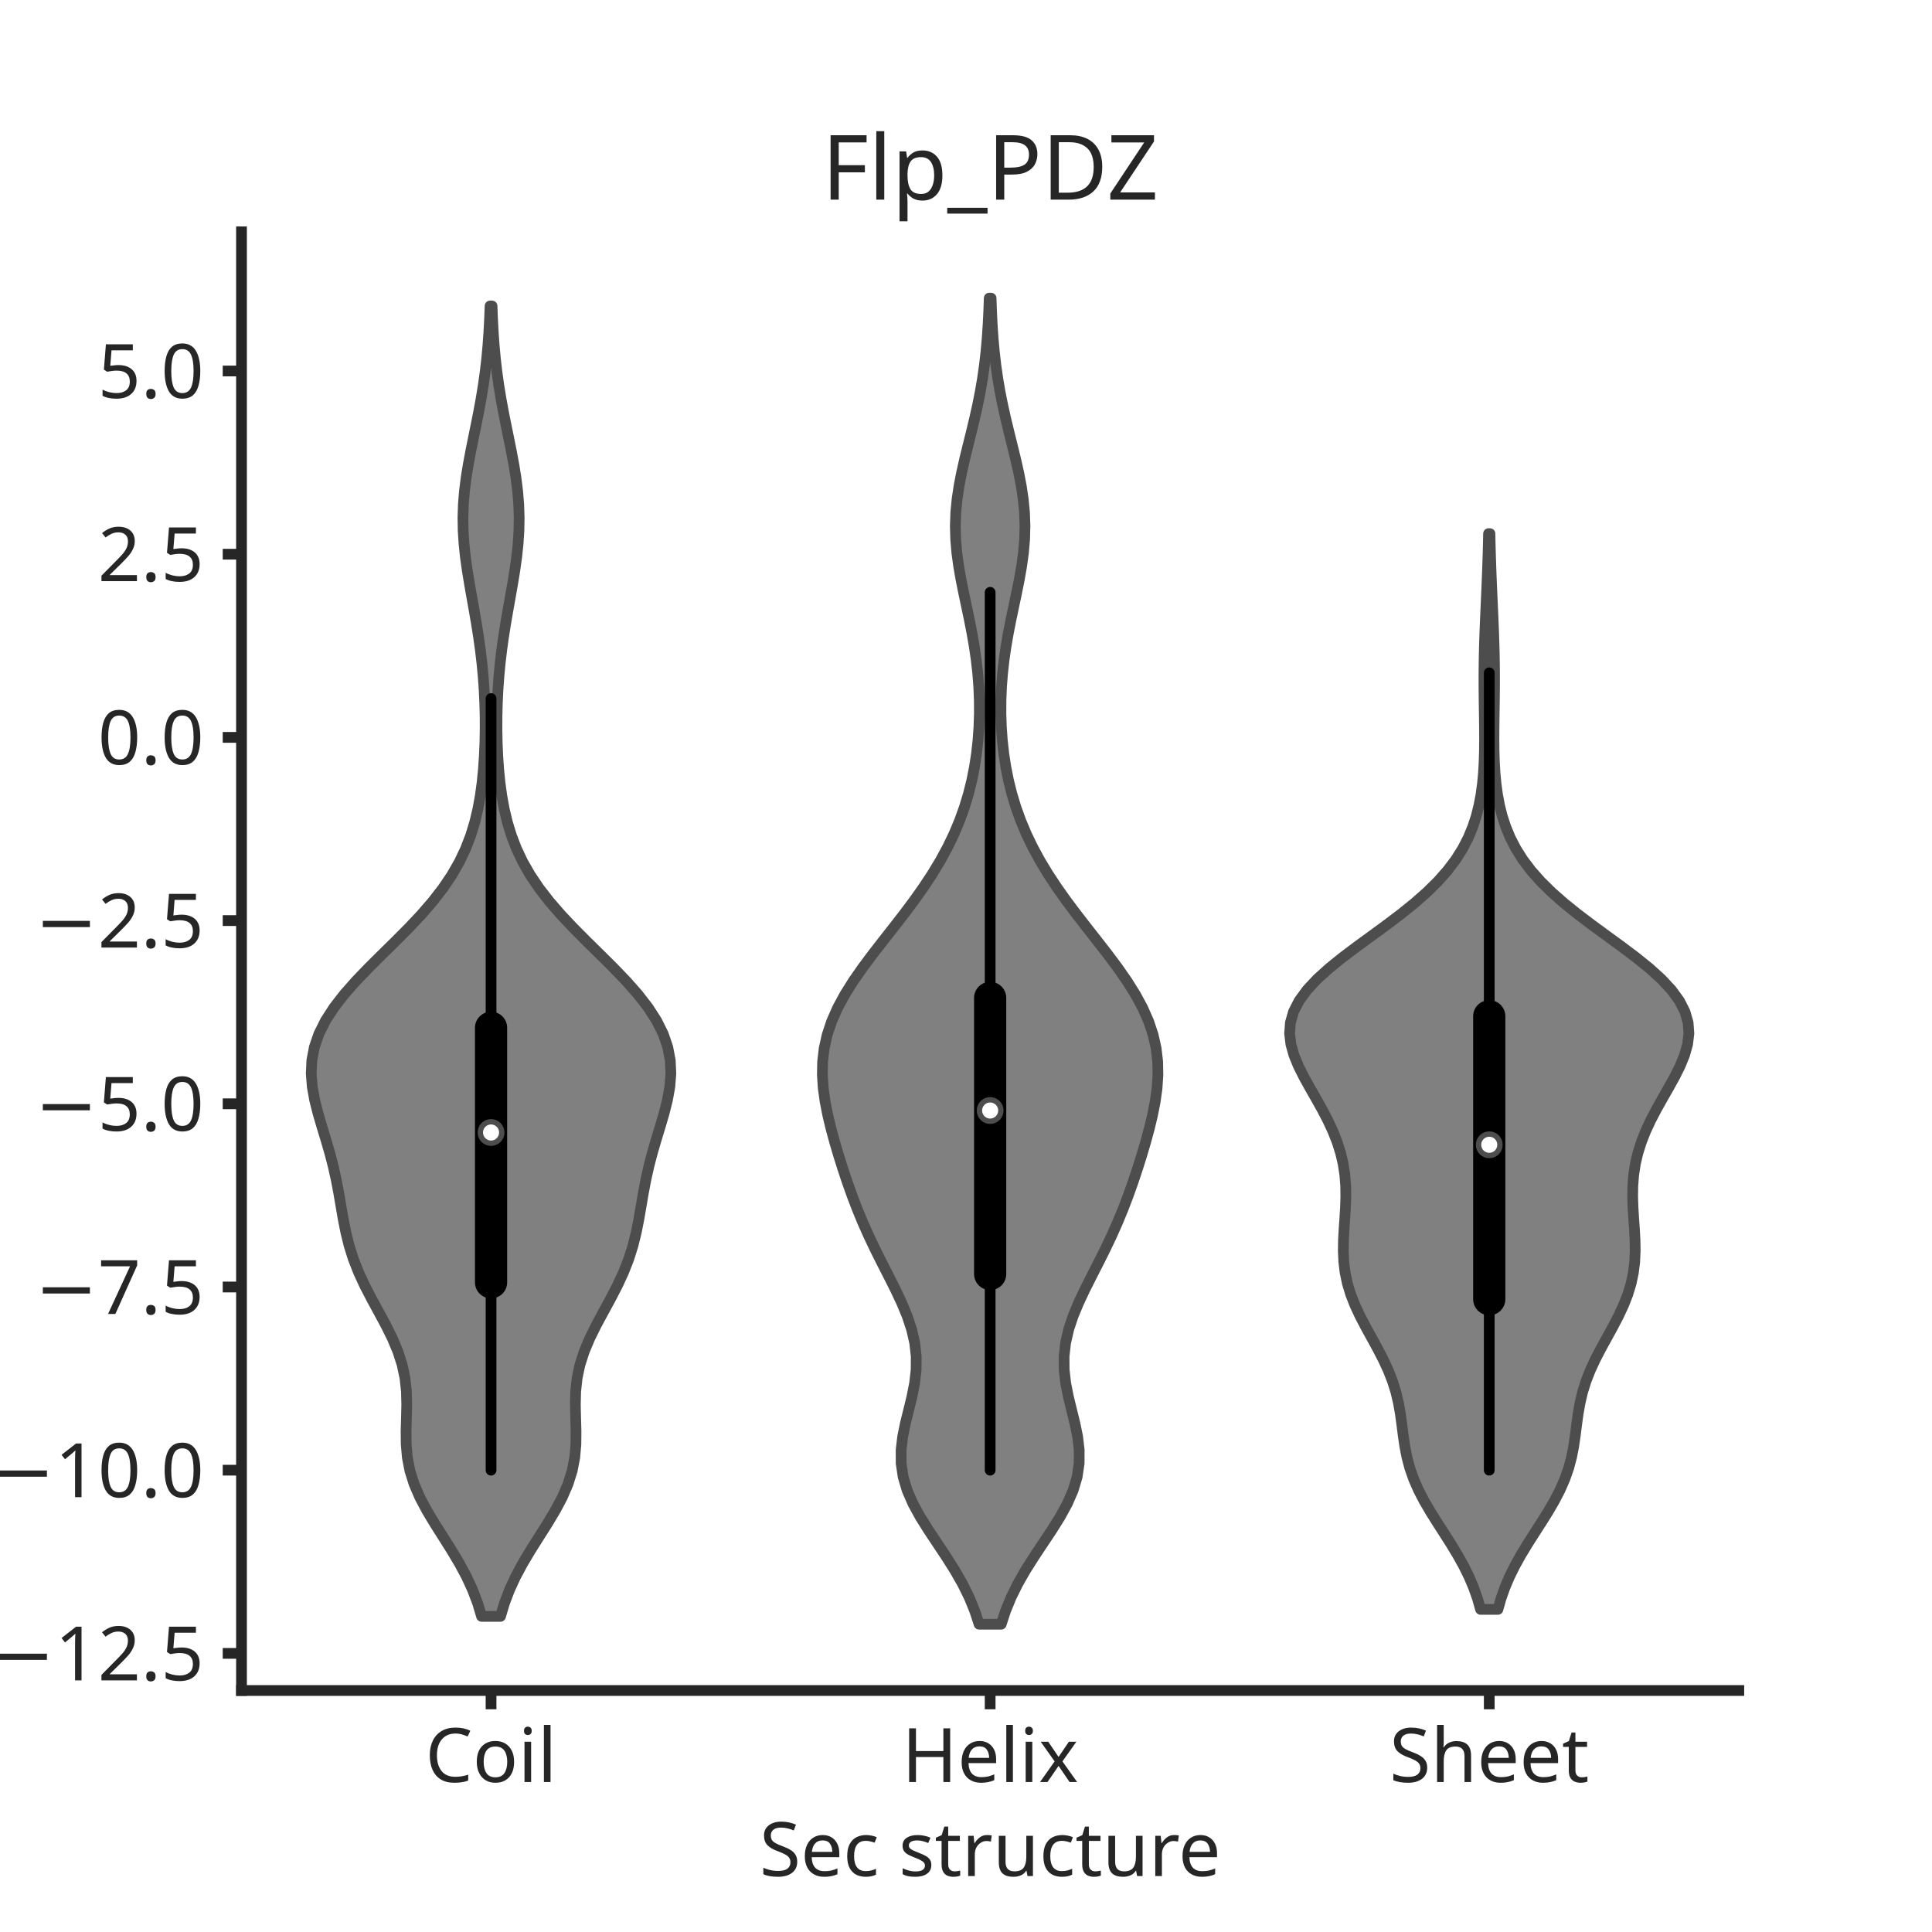
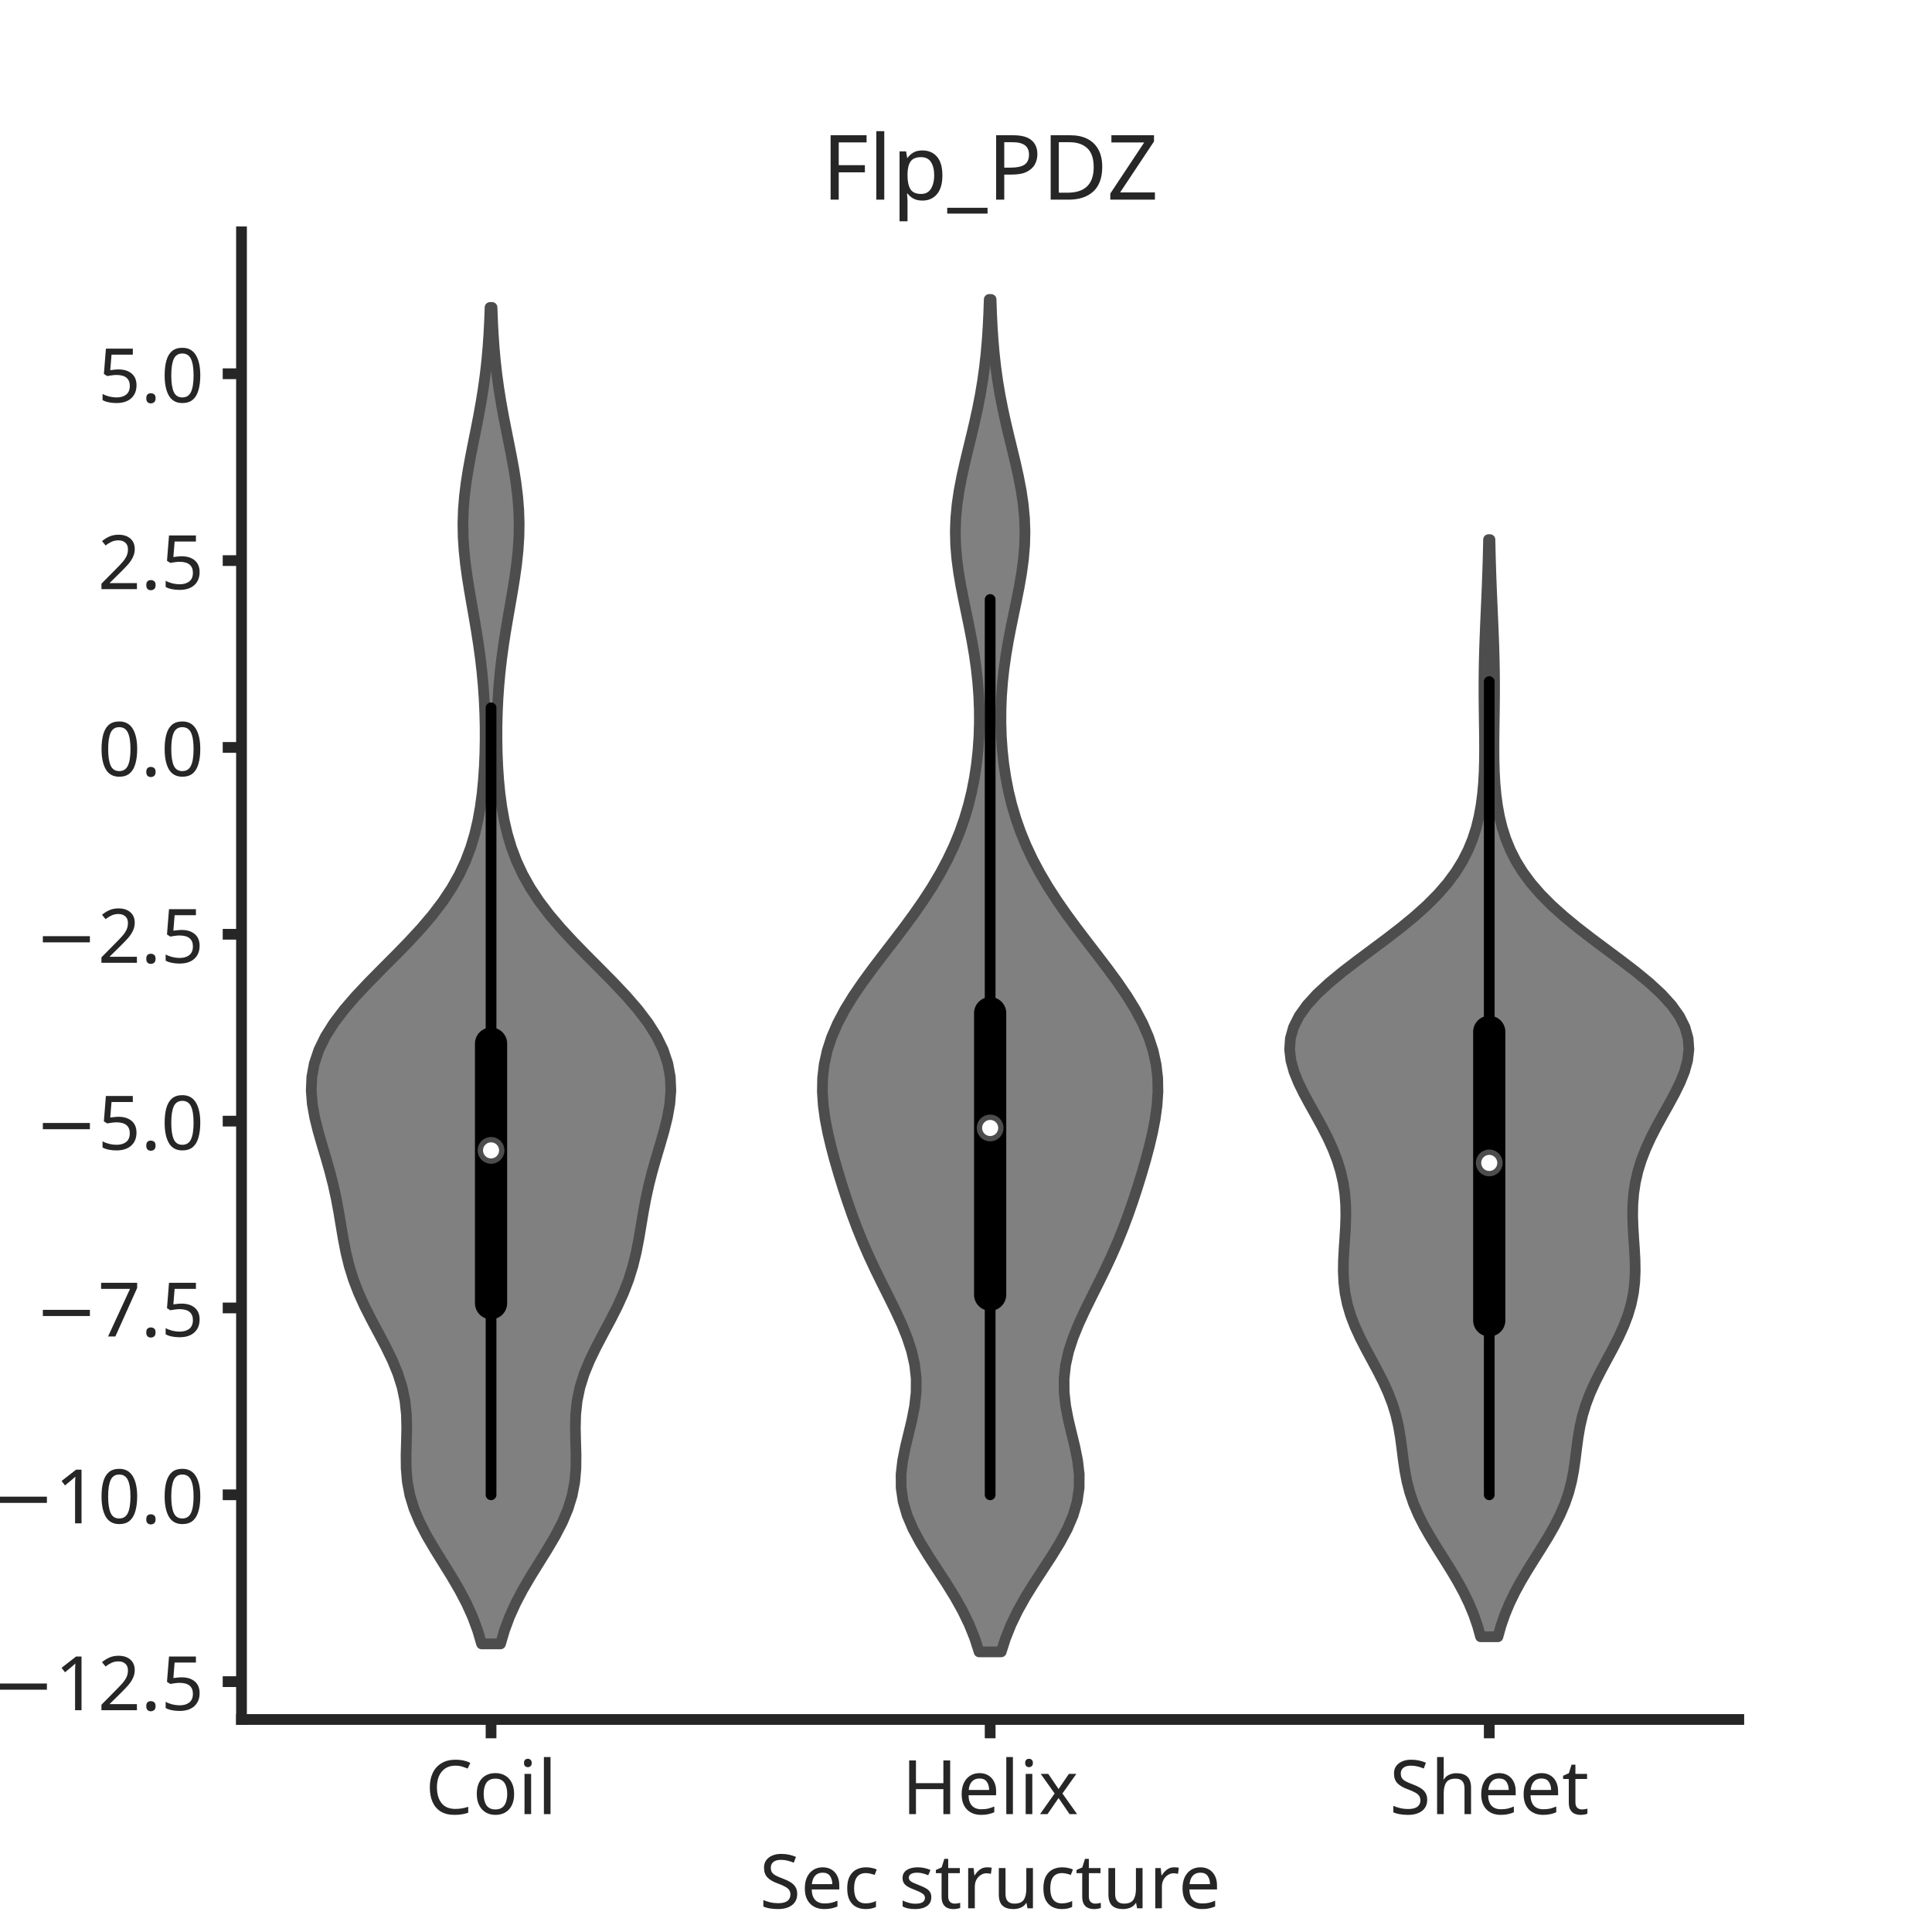
- <svg xmlns="http://www.w3.org/2000/svg" xmlns:xlink="http://www.w3.org/1999/xlink" height="360pt" version="1.1" viewBox="0 0 360 360" width="360pt">
+ <svg xmlns="http://www.w3.org/2000/svg" xmlns:xlink="http://www.w3.org/1999/xlink" width="360pt" height="360pt" viewBox="0 0 360 360" version="1.1">
  <defs>
-     <style type="text/css">*{stroke-linecap:butt;stroke-linejoin:round;}</style>
+     <style type="text/css">*{stroke-linejoin: round; stroke-linecap: butt}</style>
  </defs>
  <g id="figure_1">
    <g id="patch_1">
-       <path d="M 0 360  L 360 360  L 360 0  L 0 0  z " style="fill:#ffffff;" />
+       <path d="M 0 360  L 360 360  L 360 0  L 0 0  z " style="fill: #ffffff" />
    </g>
    <g id="axes_1">
      <g id="patch_2">
-         <path d="M 45 315  L 324 315  L 324 43.2  L 45 43.2  z " style="fill:#ffffff;" />
+         <path d="M 45 320.4  L 324 320.4  L 324 43.2  L 45 43.2  z " style="fill: #ffffff" />
      </g>
      <g id="matplotlib.axis_1">
        <g id="xtick_1">
          <g id="line2d_1">
            <defs>
-               <path d="M 0 0  L 0 3.5  " id="mcf7a8442e5" style="stroke:#262626;stroke-width:2;" />
+               <path id="m570330d7cd" d="M 0 0  L 0 3.5  " style="stroke: #262626; stroke-width: 2" />
            </defs>
            <g>
-               <use style="fill:#262626;stroke:#262626;stroke-width:2;" x="91.5" xlink:href="#mcf7a8442e5" y="315" />
+               <use xlink:href="#m570330d7cd" x="91.5" y="320.4" style="fill: #262626; stroke: #262626; stroke-width: 2" />
            </g>
          </g>
          <g id="text_1">
-             <text style="fill:#262626;font-family:Cantarell;font-size:14px;font-stretch:normal;font-style:normal;font-weight:normal;text-anchor:middle;" transform="rotate(-0, 91.5, 332.0516)" x="91.5" y="332.052">Coil</text>
+             <text style="fill: #262626; font: 14px 'sans-serif'; text-anchor: middle" x="91.5" y="338.038" transform="rotate(-0, 91.5, 338.0378)">Coil</text>
          </g>
        </g>
        <g id="xtick_2">
          <g id="line2d_2">
            <g>
-               <use style="fill:#262626;stroke:#262626;stroke-width:2;" x="184.5" xlink:href="#mcf7a8442e5" y="315" />
+               <use xlink:href="#m570330d7cd" x="184.5" y="320.4" style="fill: #262626; stroke: #262626; stroke-width: 2" />
            </g>
          </g>
          <g id="text_2">
-             <text style="fill:#262626;font-family:Cantarell;font-size:14px;font-stretch:normal;font-style:normal;font-weight:normal;text-anchor:middle;" transform="rotate(-0, 184.5, 332.0516)" x="184.5" y="332.052">Helix</text>
+             <text style="fill: #262626; font: 14px 'sans-serif'; text-anchor: middle" x="184.5" y="338.038" transform="rotate(-0, 184.5, 338.0378)">Helix</text>
          </g>
        </g>
        <g id="xtick_3">
          <g id="line2d_3">
            <g>
-               <use style="fill:#262626;stroke:#262626;stroke-width:2;" x="277.5" xlink:href="#mcf7a8442e5" y="315" />
+               <use xlink:href="#m570330d7cd" x="277.5" y="320.4" style="fill: #262626; stroke: #262626; stroke-width: 2" />
            </g>
          </g>
          <g id="text_3">
-             <text style="fill:#262626;font-family:Cantarell;font-size:14px;font-stretch:normal;font-style:normal;font-weight:normal;text-anchor:middle;" transform="rotate(-0, 277.5, 332.0516)" x="277.5" y="332.052">Sheet</text>
+             <text style="fill: #262626; font: 14px 'sans-serif'; text-anchor: middle" x="277.5" y="338.038" transform="rotate(-0, 277.5, 338.0378)">Sheet</text>
          </g>
        </g>
        <g id="text_4">
-           <text style="fill:#262626;font-family:Cantarell;font-size:14px;font-stretch:normal;font-style:normal;font-weight:normal;text-anchor:middle;" transform="rotate(-0, 184.5, 349.5747)" x="184.5" y="349.575">Sec structure</text>
+           <text style="fill: #262626; font: 14px 'sans-serif'; text-anchor: middle" x="184.5" y="355.587" transform="rotate(-0, 184.5, 355.5872)">Sec structure</text>
        </g>
      </g>
      <g id="matplotlib.axis_2">
        <g id="ytick_1">
          <g id="line2d_4">
            <defs>
-               <path d="M 0 0  L -3.5 0  " id="m4321960497" style="stroke:#262626;stroke-width:2;" />
+               <path id="mb0d991b82c" d="M 0 0  L -3.5 0  " style="stroke: #262626; stroke-width: 2" />
            </defs>
            <g>
-               <use style="fill:#262626;stroke:#262626;stroke-width:2;" x="45" xlink:href="#m4321960497" y="308.085" />
+               <use xlink:href="#mb0d991b82c" x="45" y="313.348" style="fill: #262626; stroke: #262626; stroke-width: 2" />
            </g>
          </g>
          <g id="text_5">
-             <text style="fill:#262626;font-family:Cantarell;font-size:14px;font-stretch:normal;font-style:normal;font-weight:normal;text-anchor:end;" transform="rotate(-0, 38, 313.111)" x="38" y="313.111">−12.5</text>
+             <text style="fill: #262626; font: 14px 'sans-serif'; text-anchor: end" x="38" y="318.667" transform="rotate(-0, 38, 318.6668)">−12.5</text>
          </g>
        </g>
        <g id="ytick_2">
          <g id="line2d_5">
            <g>
-               <use style="fill:#262626;stroke:#262626;stroke-width:2;" x="45" xlink:href="#m4321960497" y="273.948" />
+               <use xlink:href="#mb0d991b82c" x="45" y="278.533" style="fill: #262626; stroke: #262626; stroke-width: 2" />
            </g>
          </g>
          <g id="text_6">
-             <text style="fill:#262626;font-family:Cantarell;font-size:14px;font-stretch:normal;font-style:normal;font-weight:normal;text-anchor:end;" transform="rotate(-0, 38, 278.9743)" x="38" y="278.974">−10.0</text>
+             <text style="fill: #262626; font: 14px 'sans-serif'; text-anchor: end" x="38" y="283.852" transform="rotate(-0, 38, 283.8518)">−10.0</text>
          </g>
        </g>
        <g id="ytick_3">
          <g id="line2d_6">
            <g>
-               <use style="fill:#262626;stroke:#262626;stroke-width:2;" x="45" xlink:href="#m4321960497" y="239.812" />
+               <use xlink:href="#mb0d991b82c" x="45" y="243.718" style="fill: #262626; stroke: #262626; stroke-width: 2" />
            </g>
          </g>
          <g id="text_7">
-             <text style="fill:#262626;font-family:Cantarell;font-size:14px;font-stretch:normal;font-style:normal;font-weight:normal;text-anchor:end;" transform="rotate(-0, 38, 244.8375)" x="38" y="244.837">−7.5</text>
+             <text style="fill: #262626; font: 14px 'sans-serif'; text-anchor: end" x="38" y="249.037" transform="rotate(-0, 38, 249.0368)">−7.5</text>
          </g>
        </g>
        <g id="ytick_4">
          <g id="line2d_7">
            <g>
-               <use style="fill:#262626;stroke:#262626;stroke-width:2;" x="45" xlink:href="#m4321960497" y="205.675" />
+               <use xlink:href="#mb0d991b82c" x="45" y="208.903" style="fill: #262626; stroke: #262626; stroke-width: 2" />
            </g>
          </g>
          <g id="text_8">
-             <text style="fill:#262626;font-family:Cantarell;font-size:14px;font-stretch:normal;font-style:normal;font-weight:normal;text-anchor:end;" transform="rotate(-0, 38, 210.7007)" x="38" y="210.701">−5.0</text>
+             <text style="fill: #262626; font: 14px 'sans-serif'; text-anchor: end" x="38" y="214.222" transform="rotate(-0, 38, 214.2218)">−5.0</text>
          </g>
        </g>
        <g id="ytick_5">
          <g id="line2d_8">
            <g>
-               <use style="fill:#262626;stroke:#262626;stroke-width:2;" x="45" xlink:href="#m4321960497" y="171.538" />
+               <use xlink:href="#mb0d991b82c" x="45" y="174.088" style="fill: #262626; stroke: #262626; stroke-width: 2" />
            </g>
          </g>
          <g id="text_9">
-             <text style="fill:#262626;font-family:Cantarell;font-size:14px;font-stretch:normal;font-style:normal;font-weight:normal;text-anchor:end;" transform="rotate(-0, 38, 176.564)" x="38" y="176.564">−2.5</text>
+             <text style="fill: #262626; font: 14px 'sans-serif'; text-anchor: end" x="38" y="179.407" transform="rotate(-0, 38, 179.4069)">−2.5</text>
          </g>
        </g>
        <g id="ytick_6">
          <g id="line2d_9">
            <g>
-               <use style="fill:#262626;stroke:#262626;stroke-width:2;" x="45" xlink:href="#m4321960497" y="137.401" />
+               <use xlink:href="#mb0d991b82c" x="45" y="139.273" style="fill: #262626; stroke: #262626; stroke-width: 2" />
            </g>
          </g>
          <g id="text_10">
-             <text style="fill:#262626;font-family:Cantarell;font-size:14px;font-stretch:normal;font-style:normal;font-weight:normal;text-anchor:end;" transform="rotate(-0, 38, 142.4272)" x="38" y="142.427">0.0</text>
+             <text style="fill: #262626; font: 14px 'sans-serif'; text-anchor: end" x="38" y="144.592" transform="rotate(-0, 38, 144.5919)">0.0</text>
          </g>
        </g>
        <g id="ytick_7">
          <g id="line2d_10">
            <g>
-               <use style="fill:#262626;stroke:#262626;stroke-width:2;" x="45" xlink:href="#m4321960497" y="103.265" />
+               <use xlink:href="#mb0d991b82c" x="45" y="104.458" style="fill: #262626; stroke: #262626; stroke-width: 2" />
            </g>
          </g>
          <g id="text_11">
-             <text style="fill:#262626;font-family:Cantarell;font-size:14px;font-stretch:normal;font-style:normal;font-weight:normal;text-anchor:end;" transform="rotate(-0, 38, 108.2904)" x="38" y="108.29">2.5</text>
+             <text style="fill: #262626; font: 14px 'sans-serif'; text-anchor: end" x="38" y="109.777" transform="rotate(-0, 38, 109.7769)">2.5</text>
          </g>
        </g>
        <g id="ytick_8">
          <g id="line2d_11">
            <g>
-               <use style="fill:#262626;stroke:#262626;stroke-width:2;" x="45" xlink:href="#m4321960497" y="69.128" />
+               <use xlink:href="#mb0d991b82c" x="45" y="69.643" style="fill: #262626; stroke: #262626; stroke-width: 2" />
            </g>
          </g>
          <g id="text_12">
-             <text style="fill:#262626;font-family:Cantarell;font-size:14px;font-stretch:normal;font-style:normal;font-weight:normal;text-anchor:end;" transform="rotate(-0, 38, 74.15368)" x="38" y="74.154">5.0</text>
+             <text style="fill: #262626; font: 14px 'sans-serif'; text-anchor: end" x="38" y="74.962" transform="rotate(-0, 38, 74.96193)">5.0</text>
          </g>
        </g>
        <g id="text_13">
-           <text style="fill:#262626;font-family:Cantarell;font-size:14px;font-stretch:normal;font-style:normal;font-weight:normal;text-anchor:middle;" transform="rotate(-90, -6.812188, 179.1)" x="-6.812" y="179.1">Log2 variant enrichment</text>
+           <text style="fill: #262626; font: 14px 'sans-serif'; text-anchor: middle" x="-11.815" y="181.8" transform="rotate(-90, -11.815, 181.8)">Log2 variant enrichment</text>
        </g>
      </g>
      <g id="PolyCollection_1">
        <defs>
-           <path d="M 93.265 -58.815  L 89.735 -58.815  L 88.996 -61.281  L 88.06 -63.747  L 86.924 -66.214  L 85.601 -68.68  L 84.13 -71.147  L 82.573 -73.613  L 81.009 -76.079  L 79.529 -78.546  L 78.22 -81.012  L 77.157 -83.478  L 76.382 -85.945  L 75.904 -88.411  L 75.688 -90.878  L 75.664 -93.344  L 75.735 -95.81  L 75.791 -98.277  L 75.729 -100.743  L 75.463 -103.209  L 74.941 -105.676  L 74.151 -108.142  L 73.117 -110.608  L 71.896 -113.075  L 70.569 -115.541  L 69.225 -118.008  L 67.949 -120.474  L 66.808 -122.94  L 65.842 -125.407  L 65.062 -127.873  L 64.45 -130.339  L 63.96 -132.806  L 63.535 -135.272  L 63.115 -137.739  L 62.646 -140.205  L 62.095 -142.671  L 61.452 -145.138  L 60.735 -147.604  L 59.984 -150.07  L 59.26 -152.537  L 58.637 -155.003  L 58.191 -157.469  L 57.994 -159.936  L 58.106 -162.402  L 58.572 -164.869  L 59.417 -167.335  L 60.644 -169.801  L 62.233 -172.268  L 64.146 -174.734  L 66.324 -177.2  L 68.694 -179.667  L 71.176 -182.133  L 73.684 -184.6  L 76.136 -187.066  L 78.462 -189.532  L 80.601 -191.999  L 82.515 -194.465  L 84.181 -196.931  L 85.594 -199.398  L 86.764 -201.864  L 87.711 -204.331  L 88.463 -206.797  L 89.05 -209.263  L 89.498 -211.73  L 89.835 -214.196  L 90.08 -216.662  L 90.249 -219.129  L 90.354 -221.595  L 90.4 -224.061  L 90.392 -226.528  L 90.33 -228.994  L 90.212 -231.461  L 90.037 -233.927  L 89.805 -236.393  L 89.515 -238.86  L 89.171 -241.326  L 88.781 -243.792  L 88.357 -246.259  L 87.916 -248.725  L 87.482 -251.192  L 87.078 -253.658  L 86.731 -256.124  L 86.467 -258.591  L 86.305 -261.057  L 86.261 -263.523  L 86.34 -265.99  L 86.54 -268.456  L 86.848 -270.922  L 87.244 -273.389  L 87.705 -275.855  L 88.201 -278.322  L 88.706 -280.788  L 89.196 -283.254  L 89.649 -285.721  L 90.053 -288.187  L 90.399 -290.653  L 90.686 -293.12  L 90.914 -295.586  L 91.09 -298.053  L 91.221 -300.519  L 91.316 -302.985  L 91.684 -302.985  L 91.684 -302.985  L 91.779 -300.519  L 91.91 -298.053  L 92.086 -295.586  L 92.314 -293.12  L 92.601 -290.653  L 92.947 -288.187  L 93.351 -285.721  L 93.804 -283.254  L 94.294 -280.788  L 94.799 -278.322  L 95.295 -275.855  L 95.756 -273.389  L 96.152 -270.922  L 96.46 -268.456  L 96.66 -265.99  L 96.739 -263.523  L 96.695 -261.057  L 96.533 -258.591  L 96.269 -256.124  L 95.922 -253.658  L 95.518 -251.192  L 95.084 -248.725  L 94.643 -246.259  L 94.219 -243.792  L 93.829 -241.326  L 93.485 -238.86  L 93.195 -236.393  L 92.963 -233.927  L 92.788 -231.461  L 92.67 -228.994  L 92.608 -226.528  L 92.6 -224.061  L 92.646 -221.595  L 92.751 -219.129  L 92.92 -216.662  L 93.165 -214.196  L 93.502 -211.73  L 93.95 -209.263  L 94.537 -206.797  L 95.289 -204.331  L 96.236 -201.864  L 97.406 -199.398  L 98.819 -196.931  L 100.485 -194.465  L 102.399 -191.999  L 104.538 -189.532  L 106.864 -187.066  L 109.316 -184.6  L 111.824 -182.133  L 114.306 -179.667  L 116.676 -177.2  L 118.854 -174.734  L 120.767 -172.268  L 122.356 -169.801  L 123.583 -167.335  L 124.428 -164.869  L 124.894 -162.402  L 125.006 -159.936  L 124.809 -157.469  L 124.363 -155.003  L 123.74 -152.537  L 123.016 -150.07  L 122.265 -147.604  L 121.548 -145.138  L 120.905 -142.671  L 120.354 -140.205  L 119.885 -137.739  L 119.465 -135.272  L 119.04 -132.806  L 118.55 -130.339  L 117.938 -127.873  L 117.158 -125.407  L 116.192 -122.94  L 115.051 -120.474  L 113.775 -118.008  L 112.431 -115.541  L 111.104 -113.075  L 109.883 -110.608  L 108.849 -108.142  L 108.059 -105.676  L 107.537 -103.209  L 107.271 -100.743  L 107.209 -98.277  L 107.265 -95.81  L 107.336 -93.344  L 107.312 -90.878  L 107.096 -88.411  L 106.618 -85.945  L 105.843 -83.478  L 104.78 -81.012  L 103.471 -78.546  L 101.991 -76.079  L 100.427 -73.613  L 98.87 -71.147  L 97.399 -68.68  L 96.076 -66.214  L 94.94 -63.747  L 94.004 -61.281  L 93.265 -58.815  z " id="m217e96612d" style="stroke:#4d4d4d;stroke-width:2;" />
-         </defs>
-         <g clip-path="url(#p53ea324b01)">
-           <use style="fill:#808080;stroke:#4d4d4d;stroke-width:2;" x="0" xlink:href="#m217e96612d" y="360" />
+           <path id="m322c30cb62" d="M 93.265 -53.689  L 89.735 -53.689  L 88.996 -56.205  L 88.06 -58.72  L 86.924 -61.235  L 85.601 -63.751  L 84.13 -66.266  L 82.573 -68.781  L 81.009 -71.297  L 79.529 -73.812  L 78.22 -76.328  L 77.157 -78.843  L 76.382 -81.358  L 75.904 -83.874  L 75.688 -86.389  L 75.664 -88.904  L 75.735 -91.42  L 75.791 -93.935  L 75.729 -96.45  L 75.463 -98.966  L 74.941 -101.481  L 74.151 -103.997  L 73.117 -106.512  L 71.896 -109.027  L 70.569 -111.543  L 69.225 -114.058  L 67.949 -116.573  L 66.808 -119.089  L 65.842 -121.604  L 65.062 -124.12  L 64.45 -126.635  L 63.96 -129.15  L 63.535 -131.666  L 63.115 -134.181  L 62.646 -136.696  L 62.095 -139.212  L 61.452 -141.727  L 60.735 -144.243  L 59.984 -146.758  L 59.26 -149.273  L 58.637 -151.789  L 58.191 -154.304  L 57.994 -156.819  L 58.106 -159.335  L 58.572 -161.85  L 59.417 -164.365  L 60.644 -166.881  L 62.233 -169.396  L 64.146 -171.912  L 66.324 -174.427  L 68.694 -176.942  L 71.176 -179.458  L 73.684 -181.973  L 76.136 -184.488  L 78.462 -187.004  L 80.601 -189.519  L 82.515 -192.035  L 84.181 -194.55  L 85.594 -197.065  L 86.764 -199.581  L 87.711 -202.096  L 88.463 -204.611  L 89.05 -207.127  L 89.498 -209.642  L 89.835 -212.157  L 90.08 -214.673  L 90.249 -217.188  L 90.354 -219.704  L 90.4 -222.219  L 90.392 -224.734  L 90.33 -227.25  L 90.212 -229.765  L 90.037 -232.28  L 89.805 -234.796  L 89.515 -237.311  L 89.171 -239.827  L 88.781 -242.342  L 88.357 -244.857  L 87.916 -247.373  L 87.482 -249.888  L 87.078 -252.403  L 86.731 -254.919  L 86.467 -257.434  L 86.305 -259.95  L 86.261 -262.465  L 86.34 -264.98  L 86.54 -267.496  L 86.848 -270.011  L 87.244 -272.526  L 87.705 -275.042  L 88.201 -277.557  L 88.706 -280.072  L 89.196 -282.588  L 89.649 -285.103  L 90.053 -287.619  L 90.399 -290.134  L 90.686 -292.649  L 90.914 -295.165  L 91.09 -297.68  L 91.221 -300.195  L 91.316 -302.711  L 91.684 -302.711  L 91.684 -302.711  L 91.779 -300.195  L 91.91 -297.68  L 92.086 -295.165  L 92.314 -292.649  L 92.601 -290.134  L 92.947 -287.619  L 93.351 -285.103  L 93.804 -282.588  L 94.294 -280.072  L 94.799 -277.557  L 95.295 -275.042  L 95.756 -272.526  L 96.152 -270.011  L 96.46 -267.496  L 96.66 -264.98  L 96.739 -262.465  L 96.695 -259.95  L 96.533 -257.434  L 96.269 -254.919  L 95.922 -252.403  L 95.518 -249.888  L 95.084 -247.373  L 94.643 -244.857  L 94.219 -242.342  L 93.829 -239.827  L 93.485 -237.311  L 93.195 -234.796  L 92.963 -232.28  L 92.788 -229.765  L 92.67 -227.25  L 92.608 -224.734  L 92.6 -222.219  L 92.646 -219.704  L 92.751 -217.188  L 92.92 -214.673  L 93.165 -212.157  L 93.502 -209.642  L 93.95 -207.127  L 94.537 -204.611  L 95.289 -202.096  L 96.236 -199.581  L 97.406 -197.065  L 98.819 -194.55  L 100.485 -192.035  L 102.399 -189.519  L 104.538 -187.004  L 106.864 -184.488  L 109.316 -181.973  L 111.824 -179.458  L 114.306 -176.942  L 116.676 -174.427  L 118.854 -171.912  L 120.767 -169.396  L 122.356 -166.881  L 123.583 -164.365  L 124.428 -161.85  L 124.894 -159.335  L 125.006 -156.819  L 124.809 -154.304  L 124.363 -151.789  L 123.74 -149.273  L 123.016 -146.758  L 122.265 -144.243  L 121.548 -141.727  L 120.905 -139.212  L 120.354 -136.696  L 119.885 -134.181  L 119.465 -131.666  L 119.04 -129.15  L 118.55 -126.635  L 117.938 -124.12  L 117.158 -121.604  L 116.192 -119.089  L 115.051 -116.573  L 113.775 -114.058  L 112.431 -111.543  L 111.104 -109.027  L 109.883 -106.512  L 108.849 -103.997  L 108.059 -101.481  L 107.537 -98.966  L 107.271 -96.45  L 107.209 -93.935  L 107.265 -91.42  L 107.336 -88.904  L 107.312 -86.389  L 107.096 -83.874  L 106.618 -81.358  L 105.843 -78.843  L 104.78 -76.328  L 103.471 -73.812  L 101.991 -71.297  L 100.427 -68.781  L 98.87 -66.266  L 97.399 -63.751  L 96.076 -61.235  L 94.94 -58.72  L 94.004 -56.205  L 93.265 -53.689  z " style="stroke: #4d4d4d; stroke-width: 2" />
+         </defs>
+         <g clip-path="url(#p79b77d8a0e)">
+           <use xlink:href="#m322c30cb62" x="0" y="360" style="fill: #808080; stroke: #4d4d4d; stroke-width: 2" />
        </g>
      </g>
      <g id="PolyCollection_2">
        <defs>
-           <path d="M 186.559 -57.355  L 182.441 -57.355  L 181.623 -59.85  L 180.6 -62.346  L 179.369 -64.842  L 177.946 -67.338  L 176.372 -69.834  L 174.713 -72.33  L 173.052 -74.826  L 171.487 -77.321  L 170.118 -79.817  L 169.031 -82.313  L 168.289 -84.809  L 167.918 -87.305  L 167.906 -89.801  L 168.199 -92.297  L 168.709 -94.793  L 169.327 -97.288  L 169.936 -99.784  L 170.427 -102.28  L 170.709 -104.776  L 170.724 -107.272  L 170.443 -109.768  L 169.872 -112.264  L 169.043 -114.76  L 168.01 -117.255  L 166.833 -119.751  L 165.578 -122.247  L 164.303 -124.743  L 163.055 -127.239  L 161.867 -129.735  L 160.755 -132.231  L 159.725 -134.726  L 158.772 -137.222  L 157.883 -139.718  L 157.049 -142.214  L 156.263 -144.71  L 155.525 -147.206  L 154.846 -149.702  L 154.246 -152.198  L 153.754 -154.693  L 153.405 -157.189  L 153.236 -159.685  L 153.283 -162.181  L 153.576 -164.677  L 154.134 -167.173  L 154.965 -169.669  L 156.064 -172.164  L 157.411 -174.66  L 158.974 -177.156  L 160.711 -179.652  L 162.574 -182.148  L 164.511 -184.644  L 166.47 -187.14  L 168.406 -189.636  L 170.277 -192.131  L 172.049 -194.627  L 173.698 -197.123  L 175.206 -199.619  L 176.562 -202.115  L 177.764 -204.611  L 178.811 -207.107  L 179.708 -209.602  L 180.462 -212.098  L 181.083 -214.594  L 181.58 -217.09  L 181.962 -219.586  L 182.237 -222.082  L 182.413 -224.578  L 182.493 -227.074  L 182.48 -229.569  L 182.377 -232.065  L 182.184 -234.561  L 181.904 -237.057  L 181.542 -239.553  L 181.108 -242.049  L 180.618 -244.545  L 180.094 -247.04  L 179.566 -249.536  L 179.065 -252.032  L 178.629 -254.528  L 178.289 -257.024  L 178.076 -259.52  L 178.01 -262.016  L 178.098 -264.512  L 178.337 -267.007  L 178.712 -269.503  L 179.199 -271.999  L 179.764 -274.495  L 180.374 -276.991  L 180.995 -279.487  L 181.596 -281.983  L 182.154 -284.479  L 182.651 -286.974  L 183.08 -289.47  L 183.436 -291.966  L 183.722 -294.462  L 183.946 -296.958  L 184.115 -299.454  L 184.239 -301.95  L 184.328 -304.445  L 184.672 -304.445  L 184.672 -304.445  L 184.761 -301.95  L 184.885 -299.454  L 185.054 -296.958  L 185.278 -294.462  L 185.564 -291.966  L 185.92 -289.47  L 186.349 -286.974  L 186.846 -284.479  L 187.404 -281.983  L 188.005 -279.487  L 188.626 -276.991  L 189.236 -274.495  L 189.801 -271.999  L 190.288 -269.503  L 190.663 -267.007  L 190.902 -264.512  L 190.99 -262.016  L 190.924 -259.52  L 190.711 -257.024  L 190.371 -254.528  L 189.935 -252.032  L 189.434 -249.536  L 188.906 -247.04  L 188.382 -244.545  L 187.892 -242.049  L 187.458 -239.553  L 187.096 -237.057  L 186.816 -234.561  L 186.623 -232.065  L 186.52 -229.569  L 186.507 -227.074  L 186.587 -224.578  L 186.763 -222.082  L 187.038 -219.586  L 187.42 -217.09  L 187.917 -214.594  L 188.538 -212.098  L 189.292 -209.602  L 190.189 -207.107  L 191.236 -204.611  L 192.438 -202.115  L 193.794 -199.619  L 195.302 -197.123  L 196.951 -194.627  L 198.723 -192.131  L 200.594 -189.636  L 202.53 -187.14  L 204.489 -184.644  L 206.426 -182.148  L 208.289 -179.652  L 210.026 -177.156  L 211.589 -174.66  L 212.936 -172.164  L 214.035 -169.669  L 214.866 -167.173  L 215.424 -164.677  L 215.717 -162.181  L 215.764 -159.685  L 215.595 -157.189  L 215.246 -154.693  L 214.754 -152.198  L 214.154 -149.702  L 213.475 -147.206  L 212.737 -144.71  L 211.951 -142.214  L 211.117 -139.718  L 210.228 -137.222  L 209.275 -134.726  L 208.245 -132.231  L 207.133 -129.735  L 205.945 -127.239  L 204.697 -124.743  L 203.422 -122.247  L 202.167 -119.751  L 200.99 -117.255  L 199.957 -114.76  L 199.128 -112.264  L 198.557 -109.768  L 198.276 -107.272  L 198.291 -104.776  L 198.573 -102.28  L 199.064 -99.784  L 199.673 -97.288  L 200.291 -94.793  L 200.801 -92.297  L 201.094 -89.801  L 201.082 -87.305  L 200.711 -84.809  L 199.969 -82.313  L 198.882 -79.817  L 197.513 -77.321  L 195.948 -74.826  L 194.287 -72.33  L 192.628 -69.834  L 191.054 -67.338  L 189.631 -64.842  L 188.4 -62.346  L 187.377 -59.85  L 186.559 -57.355  z " id="m27c51d0066" style="stroke:#4d4d4d;stroke-width:2;" />
-         </defs>
-         <g clip-path="url(#p53ea324b01)">
-           <use style="fill:#808080;stroke:#4d4d4d;stroke-width:2;" x="0" xlink:href="#m27c51d0066" y="360" />
+           <path id="m9ec6e59f76" d="M 186.559 -52.2  L 182.441 -52.2  L 181.623 -54.745  L 180.6 -57.291  L 179.369 -59.836  L 177.946 -62.382  L 176.372 -64.927  L 174.713 -67.473  L 173.052 -70.018  L 171.487 -72.564  L 170.118 -75.109  L 169.031 -77.655  L 168.289 -80.2  L 167.918 -82.745  L 167.906 -85.291  L 168.199 -87.836  L 168.709 -90.382  L 169.327 -92.927  L 169.936 -95.473  L 170.427 -98.018  L 170.709 -100.564  L 170.724 -103.109  L 170.443 -105.655  L 169.872 -108.2  L 169.043 -110.745  L 168.01 -113.291  L 166.833 -115.836  L 165.578 -118.382  L 164.303 -120.927  L 163.055 -123.473  L 161.867 -126.018  L 160.755 -128.564  L 159.725 -131.109  L 158.772 -133.655  L 157.883 -136.2  L 157.049 -138.745  L 156.263 -141.291  L 155.525 -143.836  L 154.846 -146.382  L 154.246 -148.927  L 153.754 -151.473  L 153.405 -154.018  L 153.236 -156.564  L 153.283 -159.109  L 153.576 -161.655  L 154.134 -164.2  L 154.965 -166.745  L 156.064 -169.291  L 157.411 -171.836  L 158.974 -174.382  L 160.711 -176.927  L 162.574 -179.473  L 164.511 -182.018  L 166.47 -184.564  L 168.406 -187.109  L 170.277 -189.655  L 172.049 -192.2  L 173.698 -194.745  L 175.206 -197.291  L 176.562 -199.836  L 177.764 -202.382  L 178.811 -204.927  L 179.708 -207.473  L 180.462 -210.018  L 181.083 -212.564  L 181.58 -215.109  L 181.962 -217.655  L 182.237 -220.2  L 182.413 -222.745  L 182.493 -225.291  L 182.48 -227.836  L 182.377 -230.382  L 182.184 -232.927  L 181.904 -235.473  L 181.542 -238.018  L 181.108 -240.564  L 180.618 -243.109  L 180.094 -245.655  L 179.566 -248.2  L 179.065 -250.745  L 178.629 -253.291  L 178.289 -255.836  L 178.076 -258.382  L 178.01 -260.927  L 178.098 -263.473  L 178.337 -266.018  L 178.712 -268.564  L 179.199 -271.109  L 179.764 -273.655  L 180.374 -276.2  L 180.995 -278.745  L 181.596 -281.291  L 182.154 -283.836  L 182.651 -286.382  L 183.08 -288.927  L 183.436 -291.473  L 183.722 -294.018  L 183.946 -296.564  L 184.115 -299.109  L 184.239 -301.655  L 184.328 -304.2  L 184.672 -304.2  L 184.672 -304.2  L 184.761 -301.655  L 184.885 -299.109  L 185.054 -296.564  L 185.278 -294.018  L 185.564 -291.473  L 185.92 -288.927  L 186.349 -286.382  L 186.846 -283.836  L 187.404 -281.291  L 188.005 -278.745  L 188.626 -276.2  L 189.236 -273.655  L 189.801 -271.109  L 190.288 -268.564  L 190.663 -266.018  L 190.902 -263.473  L 190.99 -260.927  L 190.924 -258.382  L 190.711 -255.836  L 190.371 -253.291  L 189.935 -250.745  L 189.434 -248.2  L 188.906 -245.655  L 188.382 -243.109  L 187.892 -240.564  L 187.458 -238.018  L 187.096 -235.473  L 186.816 -232.927  L 186.623 -230.382  L 186.52 -227.836  L 186.507 -225.291  L 186.587 -222.745  L 186.763 -220.2  L 187.038 -217.655  L 187.42 -215.109  L 187.917 -212.564  L 188.538 -210.018  L 189.292 -207.473  L 190.189 -204.927  L 191.236 -202.382  L 192.438 -199.836  L 193.794 -197.291  L 195.302 -194.745  L 196.951 -192.2  L 198.723 -189.655  L 200.594 -187.109  L 202.53 -184.564  L 204.489 -182.018  L 206.426 -179.473  L 208.289 -176.927  L 210.026 -174.382  L 211.589 -171.836  L 212.936 -169.291  L 214.035 -166.745  L 214.866 -164.2  L 215.424 -161.655  L 215.717 -159.109  L 215.764 -156.564  L 215.595 -154.018  L 215.246 -151.473  L 214.754 -148.927  L 214.154 -146.382  L 213.475 -143.836  L 212.737 -141.291  L 211.951 -138.745  L 211.117 -136.2  L 210.228 -133.655  L 209.275 -131.109  L 208.245 -128.564  L 207.133 -126.018  L 205.945 -123.473  L 204.697 -120.927  L 203.422 -118.382  L 202.167 -115.836  L 200.99 -113.291  L 199.957 -110.745  L 199.128 -108.2  L 198.557 -105.655  L 198.276 -103.109  L 198.291 -100.564  L 198.573 -98.018  L 199.064 -95.473  L 199.673 -92.927  L 200.291 -90.382  L 200.801 -87.836  L 201.094 -85.291  L 201.082 -82.745  L 200.711 -80.2  L 199.969 -77.655  L 198.882 -75.109  L 197.513 -72.564  L 195.948 -70.018  L 194.287 -67.473  L 192.628 -64.927  L 191.054 -62.382  L 189.631 -59.836  L 188.4 -57.291  L 187.377 -54.745  L 186.559 -52.2  z " style="stroke: #4d4d4d; stroke-width: 2" />
+         </defs>
+         <g clip-path="url(#p79b77d8a0e)">
+           <use xlink:href="#m9ec6e59f76" x="0" y="360" style="fill: #808080; stroke: #4d4d4d; stroke-width: 2" />
        </g>
      </g>
      <g id="PolyCollection_3">
        <defs>
-           <path d="M 279.115 -60.116  L 275.885 -60.116  L 275.307 -62.141  L 274.591 -64.166  L 273.732 -66.191  L 272.733 -68.215  L 271.608 -70.24  L 270.383 -72.265  L 269.096 -74.29  L 267.792 -76.314  L 266.525 -78.339  L 265.345 -80.364  L 264.296 -82.389  L 263.411 -84.413  L 262.702 -86.438  L 262.163 -88.463  L 261.768 -90.488  L 261.471 -92.512  L 261.215 -94.537  L 260.938 -96.562  L 260.584 -98.586  L 260.105 -100.611  L 259.472 -102.636  L 258.68 -104.661  L 257.742 -106.685  L 256.693 -108.71  L 255.583 -110.735  L 254.471 -112.76  L 253.415 -114.784  L 252.47 -116.809  L 251.678 -118.834  L 251.064 -120.859  L 250.639 -122.883  L 250.394 -124.908  L 250.305 -126.933  L 250.337 -128.957  L 250.447 -130.982  L 250.588 -133.007  L 250.713 -135.032  L 250.778 -137.056  L 250.745 -139.081  L 250.585 -141.106  L 250.276 -143.131  L 249.803 -145.155  L 249.165 -147.18  L 248.367 -149.205  L 247.426 -151.23  L 246.37 -153.254  L 245.237 -155.279  L 244.08 -157.304  L 242.959 -159.329  L 241.945 -161.353  L 241.113 -163.378  L 240.541 -165.403  L 240.3 -167.427  L 240.449 -169.452  L 241.03 -171.477  L 242.062 -173.502  L 243.538 -175.526  L 245.422 -177.551  L 247.657 -179.576  L 250.164 -181.601  L 252.854 -183.625  L 255.628 -185.65  L 258.395 -187.675  L 261.068 -189.7  L 263.58 -191.724  L 265.879 -193.749  L 267.931 -195.774  L 269.72 -197.798  L 271.248 -199.823  L 272.526 -201.848  L 273.573 -203.873  L 274.415 -205.897  L 275.078 -207.922  L 275.587 -209.947  L 275.968 -211.972  L 276.242 -213.996  L 276.428 -216.021  L 276.544 -218.046  L 276.605 -220.071  L 276.625 -222.095  L 276.617 -224.12  L 276.593 -226.145  L 276.562 -228.17  L 276.534 -230.194  L 276.517 -232.219  L 276.515 -234.244  L 276.531 -236.268  L 276.567 -238.293  L 276.622 -240.318  L 276.692 -242.343  L 276.774 -244.367  L 276.862 -246.392  L 276.954 -248.417  L 277.043 -250.442  L 277.127 -252.466  L 277.203 -254.491  L 277.269 -256.516  L 277.325 -258.541  L 277.37 -260.565  L 277.63 -260.565  L 277.63 -260.565  L 277.675 -258.541  L 277.731 -256.516  L 277.797 -254.491  L 277.873 -252.466  L 277.957 -250.442  L 278.046 -248.417  L 278.138 -246.392  L 278.226 -244.367  L 278.308 -242.343  L 278.378 -240.318  L 278.433 -238.293  L 278.469 -236.268  L 278.485 -234.244  L 278.483 -232.219  L 278.466 -230.194  L 278.438 -228.17  L 278.407 -226.145  L 278.383 -224.12  L 278.375 -222.095  L 278.395 -220.071  L 278.456 -218.046  L 278.572 -216.021  L 278.758 -213.996  L 279.032 -211.972  L 279.413 -209.947  L 279.922 -207.922  L 280.585 -205.897  L 281.427 -203.873  L 282.474 -201.848  L 283.752 -199.823  L 285.28 -197.798  L 287.069 -195.774  L 289.121 -193.749  L 291.42 -191.724  L 293.932 -189.7  L 296.605 -187.675  L 299.372 -185.65  L 302.146 -183.625  L 304.836 -181.601  L 307.343 -179.576  L 309.578 -177.551  L 311.462 -175.526  L 312.938 -173.502  L 313.97 -171.477  L 314.551 -169.452  L 314.7 -167.427  L 314.459 -165.403  L 313.887 -163.378  L 313.055 -161.353  L 312.041 -159.329  L 310.92 -157.304  L 309.763 -155.279  L 308.63 -153.254  L 307.574 -151.23  L 306.633 -149.205  L 305.835 -147.18  L 305.197 -145.155  L 304.724 -143.131  L 304.415 -141.106  L 304.255 -139.081  L 304.222 -137.056  L 304.287 -135.032  L 304.412 -133.007  L 304.553 -130.982  L 304.663 -128.957  L 304.695 -126.933  L 304.606 -124.908  L 304.361 -122.883  L 303.936 -120.859  L 303.322 -118.834  L 302.53 -116.809  L 301.585 -114.784  L 300.529 -112.76  L 299.417 -110.735  L 298.307 -108.71  L 297.258 -106.685  L 296.32 -104.661  L 295.528 -102.636  L 294.895 -100.611  L 294.416 -98.586  L 294.062 -96.562  L 293.785 -94.537  L 293.529 -92.512  L 293.232 -90.488  L 292.837 -88.463  L 292.298 -86.438  L 291.589 -84.413  L 290.704 -82.389  L 289.655 -80.364  L 288.475 -78.339  L 287.208 -76.314  L 285.904 -74.29  L 284.617 -72.265  L 283.392 -70.24  L 282.267 -68.215  L 281.268 -66.191  L 280.409 -64.166  L 279.693 -62.141  L 279.115 -60.116  z " id="m5513e0340b" style="stroke:#4d4d4d;stroke-width:2;" />
-         </defs>
-         <g clip-path="url(#p53ea324b01)">
-           <use style="fill:#808080;stroke:#4d4d4d;stroke-width:2;" x="0" xlink:href="#m5513e0340b" y="360" />
+           <path id="m6c75995a7a" d="M 279.115 -55.017  L 275.885 -55.017  L 275.307 -57.082  L 274.591 -59.147  L 273.732 -61.212  L 272.733 -63.277  L 271.608 -65.342  L 270.383 -67.407  L 269.096 -69.472  L 267.792 -71.537  L 266.525 -73.601  L 265.345 -75.666  L 264.296 -77.731  L 263.411 -79.796  L 262.702 -81.861  L 262.163 -83.926  L 261.768 -85.991  L 261.471 -88.056  L 261.215 -90.121  L 260.938 -92.186  L 260.584 -94.251  L 260.105 -96.316  L 259.472 -98.381  L 258.68 -100.446  L 257.742 -102.511  L 256.693 -104.576  L 255.583 -106.641  L 254.471 -108.706  L 253.415 -110.771  L 252.47 -112.836  L 251.678 -114.901  L 251.064 -116.966  L 250.639 -119.031  L 250.394 -121.096  L 250.305 -123.161  L 250.337 -125.226  L 250.447 -127.29  L 250.588 -129.355  L 250.713 -131.42  L 250.778 -133.485  L 250.745 -135.55  L 250.585 -137.615  L 250.276 -139.68  L 249.803 -141.745  L 249.165 -143.81  L 248.367 -145.875  L 247.426 -147.94  L 246.37 -150.005  L 245.237 -152.07  L 244.08 -154.135  L 242.959 -156.2  L 241.945 -158.265  L 241.113 -160.33  L 240.541 -162.395  L 240.3 -164.46  L 240.449 -166.525  L 241.03 -168.59  L 242.062 -170.655  L 243.538 -172.72  L 245.422 -174.785  L 247.657 -176.85  L 250.164 -178.915  L 252.854 -180.979  L 255.628 -183.044  L 258.395 -185.109  L 261.068 -187.174  L 263.58 -189.239  L 265.879 -191.304  L 267.931 -193.369  L 269.72 -195.434  L 271.248 -197.499  L 272.526 -199.564  L 273.573 -201.629  L 274.415 -203.694  L 275.078 -205.759  L 275.587 -207.824  L 275.968 -209.889  L 276.242 -211.954  L 276.428 -214.019  L 276.544 -216.084  L 276.605 -218.149  L 276.625 -220.214  L 276.617 -222.279  L 276.593 -224.344  L 276.562 -226.409  L 276.534 -228.474  L 276.517 -230.539  L 276.515 -232.604  L 276.531 -234.669  L 276.567 -236.733  L 276.622 -238.798  L 276.692 -240.863  L 276.774 -242.928  L 276.862 -244.993  L 276.954 -247.058  L 277.043 -249.123  L 277.127 -251.188  L 277.203 -253.253  L 277.269 -255.318  L 277.325 -257.383  L 277.37 -259.448  L 277.63 -259.448  L 277.63 -259.448  L 277.675 -257.383  L 277.731 -255.318  L 277.797 -253.253  L 277.873 -251.188  L 277.957 -249.123  L 278.046 -247.058  L 278.138 -244.993  L 278.226 -242.928  L 278.308 -240.863  L 278.378 -238.798  L 278.433 -236.733  L 278.469 -234.669  L 278.485 -232.604  L 278.483 -230.539  L 278.466 -228.474  L 278.438 -226.409  L 278.407 -224.344  L 278.383 -222.279  L 278.375 -220.214  L 278.395 -218.149  L 278.456 -216.084  L 278.572 -214.019  L 278.758 -211.954  L 279.032 -209.889  L 279.413 -207.824  L 279.922 -205.759  L 280.585 -203.694  L 281.427 -201.629  L 282.474 -199.564  L 283.752 -197.499  L 285.28 -195.434  L 287.069 -193.369  L 289.121 -191.304  L 291.42 -189.239  L 293.932 -187.174  L 296.605 -185.109  L 299.372 -183.044  L 302.146 -180.979  L 304.836 -178.915  L 307.343 -176.85  L 309.578 -174.785  L 311.462 -172.72  L 312.938 -170.655  L 313.97 -168.59  L 314.551 -166.525  L 314.7 -164.46  L 314.459 -162.395  L 313.887 -160.33  L 313.055 -158.265  L 312.041 -156.2  L 310.92 -154.135  L 309.763 -152.07  L 308.63 -150.005  L 307.574 -147.94  L 306.633 -145.875  L 305.835 -143.81  L 305.197 -141.745  L 304.724 -139.68  L 304.415 -137.615  L 304.255 -135.55  L 304.222 -133.485  L 304.287 -131.42  L 304.412 -129.355  L 304.553 -127.29  L 304.663 -125.226  L 304.695 -123.161  L 304.606 -121.096  L 304.361 -119.031  L 303.936 -116.966  L 303.322 -114.901  L 302.53 -112.836  L 301.585 -110.771  L 300.529 -108.706  L 299.417 -106.641  L 298.307 -104.576  L 297.258 -102.511  L 296.32 -100.446  L 295.528 -98.381  L 294.895 -96.316  L 294.416 -94.251  L 294.062 -92.186  L 293.785 -90.121  L 293.529 -88.056  L 293.232 -85.991  L 292.837 -83.926  L 292.298 -81.861  L 291.589 -79.796  L 290.704 -77.731  L 289.655 -75.666  L 288.475 -73.601  L 287.208 -71.537  L 285.904 -69.472  L 284.617 -67.407  L 283.392 -65.342  L 282.267 -63.277  L 281.268 -61.212  L 280.409 -59.147  L 279.693 -57.082  L 279.115 -55.017  z " style="stroke: #4d4d4d; stroke-width: 2" />
+         </defs>
+         <g clip-path="url(#p79b77d8a0e)">
+           <use xlink:href="#m6c75995a7a" x="0" y="360" style="fill: #808080; stroke: #4d4d4d; stroke-width: 2" />
        </g>
      </g>
      <g id="line2d_12">
-         <path clip-path="url(#p53ea324b01)" d="M 91.5 273.948  L 91.5 130.163  " style="fill:none;stroke:#000000;stroke-linecap:round;stroke-width:2;" />
+         <path d="M 91.5 278.533  L 91.5 131.891  " clip-path="url(#p79b77d8a0e)" style="fill: none; stroke: #000000; stroke-width: 2; stroke-linecap: round" />
      </g>
      <g id="line2d_13">
-         <path clip-path="url(#p53ea324b01)" d="M 91.5 238.939  L 91.5 191.512  " style="fill:none;stroke:#000000;stroke-linecap:round;stroke-width:6;" />
+         <path d="M 91.5 242.827  L 91.5 194.458  " clip-path="url(#p79b77d8a0e)" style="fill: none; stroke: #000000; stroke-width: 6; stroke-linecap: round" />
      </g>
      <g id="line2d_14">
-         <path clip-path="url(#p53ea324b01)" d="M 184.5 273.948  L 184.5 110.37  " style="fill:none;stroke:#000000;stroke-linecap:round;stroke-width:2;" />
+         <path d="M 184.5 278.533  L 184.5 111.705  " clip-path="url(#p79b77d8a0e)" style="fill: none; stroke: #000000; stroke-width: 2; stroke-linecap: round" />
      </g>
      <g id="line2d_15">
-         <path clip-path="url(#p53ea324b01)" d="M 184.5 237.387  L 184.5 185.947  " style="fill:none;stroke:#000000;stroke-linecap:round;stroke-width:6;" />
+         <path d="M 184.5 241.245  L 184.5 188.783  " clip-path="url(#p79b77d8a0e)" style="fill: none; stroke: #000000; stroke-width: 6; stroke-linecap: round" />
      </g>
      <g id="line2d_16">
-         <path clip-path="url(#p53ea324b01)" d="M 277.5 273.948  L 277.5 125.37  " style="fill:none;stroke:#000000;stroke-linecap:round;stroke-width:2;" />
+         <path d="M 277.5 278.533  L 277.5 127.002  " clip-path="url(#p79b77d8a0e)" style="fill: none; stroke: #000000; stroke-width: 2; stroke-linecap: round" />
      </g>
      <g id="line2d_17">
-         <path clip-path="url(#p53ea324b01)" d="M 277.5 242.085  L 277.5 189.364  " style="fill:none;stroke:#000000;stroke-linecap:round;stroke-width:6;" />
+         <path d="M 277.5 246.037  L 277.5 192.268  " clip-path="url(#p79b77d8a0e)" style="fill: none; stroke: #000000; stroke-width: 6; stroke-linecap: round" />
      </g>
      <g id="patch_3">
-         <path d="M 45 315  L 45 43.2  " style="fill:none;stroke:#262626;stroke-linecap:square;stroke-linejoin:miter;stroke-width:2;" />
+         <path d="M 45 320.4  L 45 43.2  " style="fill: none; stroke: #262626; stroke-width: 2; stroke-linejoin: miter; stroke-linecap: square" />
      </g>
      <g id="patch_4">
-         <path d="M 45 315  L 324 315  " style="fill:none;stroke:#262626;stroke-linecap:square;stroke-linejoin:miter;stroke-width:2;" />
+         <path d="M 45 320.4  L 324 320.4  " style="fill: none; stroke: #262626; stroke-width: 2; stroke-linejoin: miter; stroke-linecap: square" />
      </g>
      <g id="PathCollection_1">
        <defs>
-           <path d="M 0 2  C 0.53 2 1.039 1.789 1.414 1.414  C 1.789 1.039 2 0.53 2 0  C 2 -0.53 1.789 -1.039 1.414 -1.414  C 1.039 -1.789 0.53 -2 0 -2  C -0.53 -2 -1.039 -1.789 -1.414 -1.414  C -1.789 -1.039 -2 -0.53 -2 0  C -2 0.53 -1.789 1.039 -1.414 1.414  C -1.039 1.789 -0.53 2 0 2  z " id="md98a63e806" style="stroke:#4d4d4d;" />
-         </defs>
-         <g clip-path="url(#p53ea324b01)">
-           <use style="fill:#ffffff;stroke:#4d4d4d;" x="91.5" xlink:href="#md98a63e806" y="211.023" />
+           <path id="m16324cf9f4" d="M 0 2  C 0.53 2 1.039 1.789 1.414 1.414  C 1.789 1.039 2 0.53 2 0  C 2 -0.53 1.789 -1.039 1.414 -1.414  C 1.039 -1.789 0.53 -2 0 -2  C -0.53 -2 -1.039 -1.789 -1.414 -1.414  C -1.789 -1.039 -2 -0.53 -2 0  C -2 0.53 -1.789 1.039 -1.414 1.414  C -1.039 1.789 -0.53 2 0 2  z " style="stroke: #4d4d4d" />
+         </defs>
+         <g clip-path="url(#p79b77d8a0e)">
+           <use xlink:href="#m16324cf9f4" x="91.5" y="214.357" style="fill: #ffffff; stroke: #4d4d4d" />
        </g>
      </g>
      <g id="PathCollection_2">
-         <g clip-path="url(#p53ea324b01)">
-           <use style="fill:#ffffff;stroke:#4d4d4d;" x="184.5" xlink:href="#md98a63e806" y="206.929" />
+         <g clip-path="url(#p79b77d8a0e)">
+           <use xlink:href="#m16324cf9f4" x="184.5" y="210.182" style="fill: #ffffff; stroke: #4d4d4d" />
        </g>
      </g>
      <g id="PathCollection_3">
-         <g clip-path="url(#p53ea324b01)">
-           <use style="fill:#ffffff;stroke:#4d4d4d;" x="277.5" xlink:href="#md98a63e806" y="213.313" />
+         <g clip-path="url(#p79b77d8a0e)">
+           <use xlink:href="#m16324cf9f4" x="277.5" y="216.693" style="fill: #ffffff; stroke: #4d4d4d" />
        </g>
      </g>
      <g id="text_14">
-         <text style="fill:#262626;font-family:Cantarell;font-size:16.8px;font-stretch:normal;font-style:normal;font-weight:normal;text-anchor:middle;" transform="rotate(-0, 184.5, 37.2)" x="184.5" y="37.2">Flp_PDZ</text>
+         <text style="fill: #262626; font: 16.8px 'sans-serif'; text-anchor: middle" x="184.5" y="37.2" transform="rotate(-0, 184.5, 37.2)">Flp_PDZ</text>
      </g>
    </g>
  </g>
  <defs>
-     <clipPath id="p53ea324b01">
-       <rect height="271.8" width="279" x="45" y="43.2" />
+     <clipPath id="p79b77d8a0e">
+       <rect x="45" y="43.2" width="279" height="277.2" />
    </clipPath>
  </defs>
</svg>
